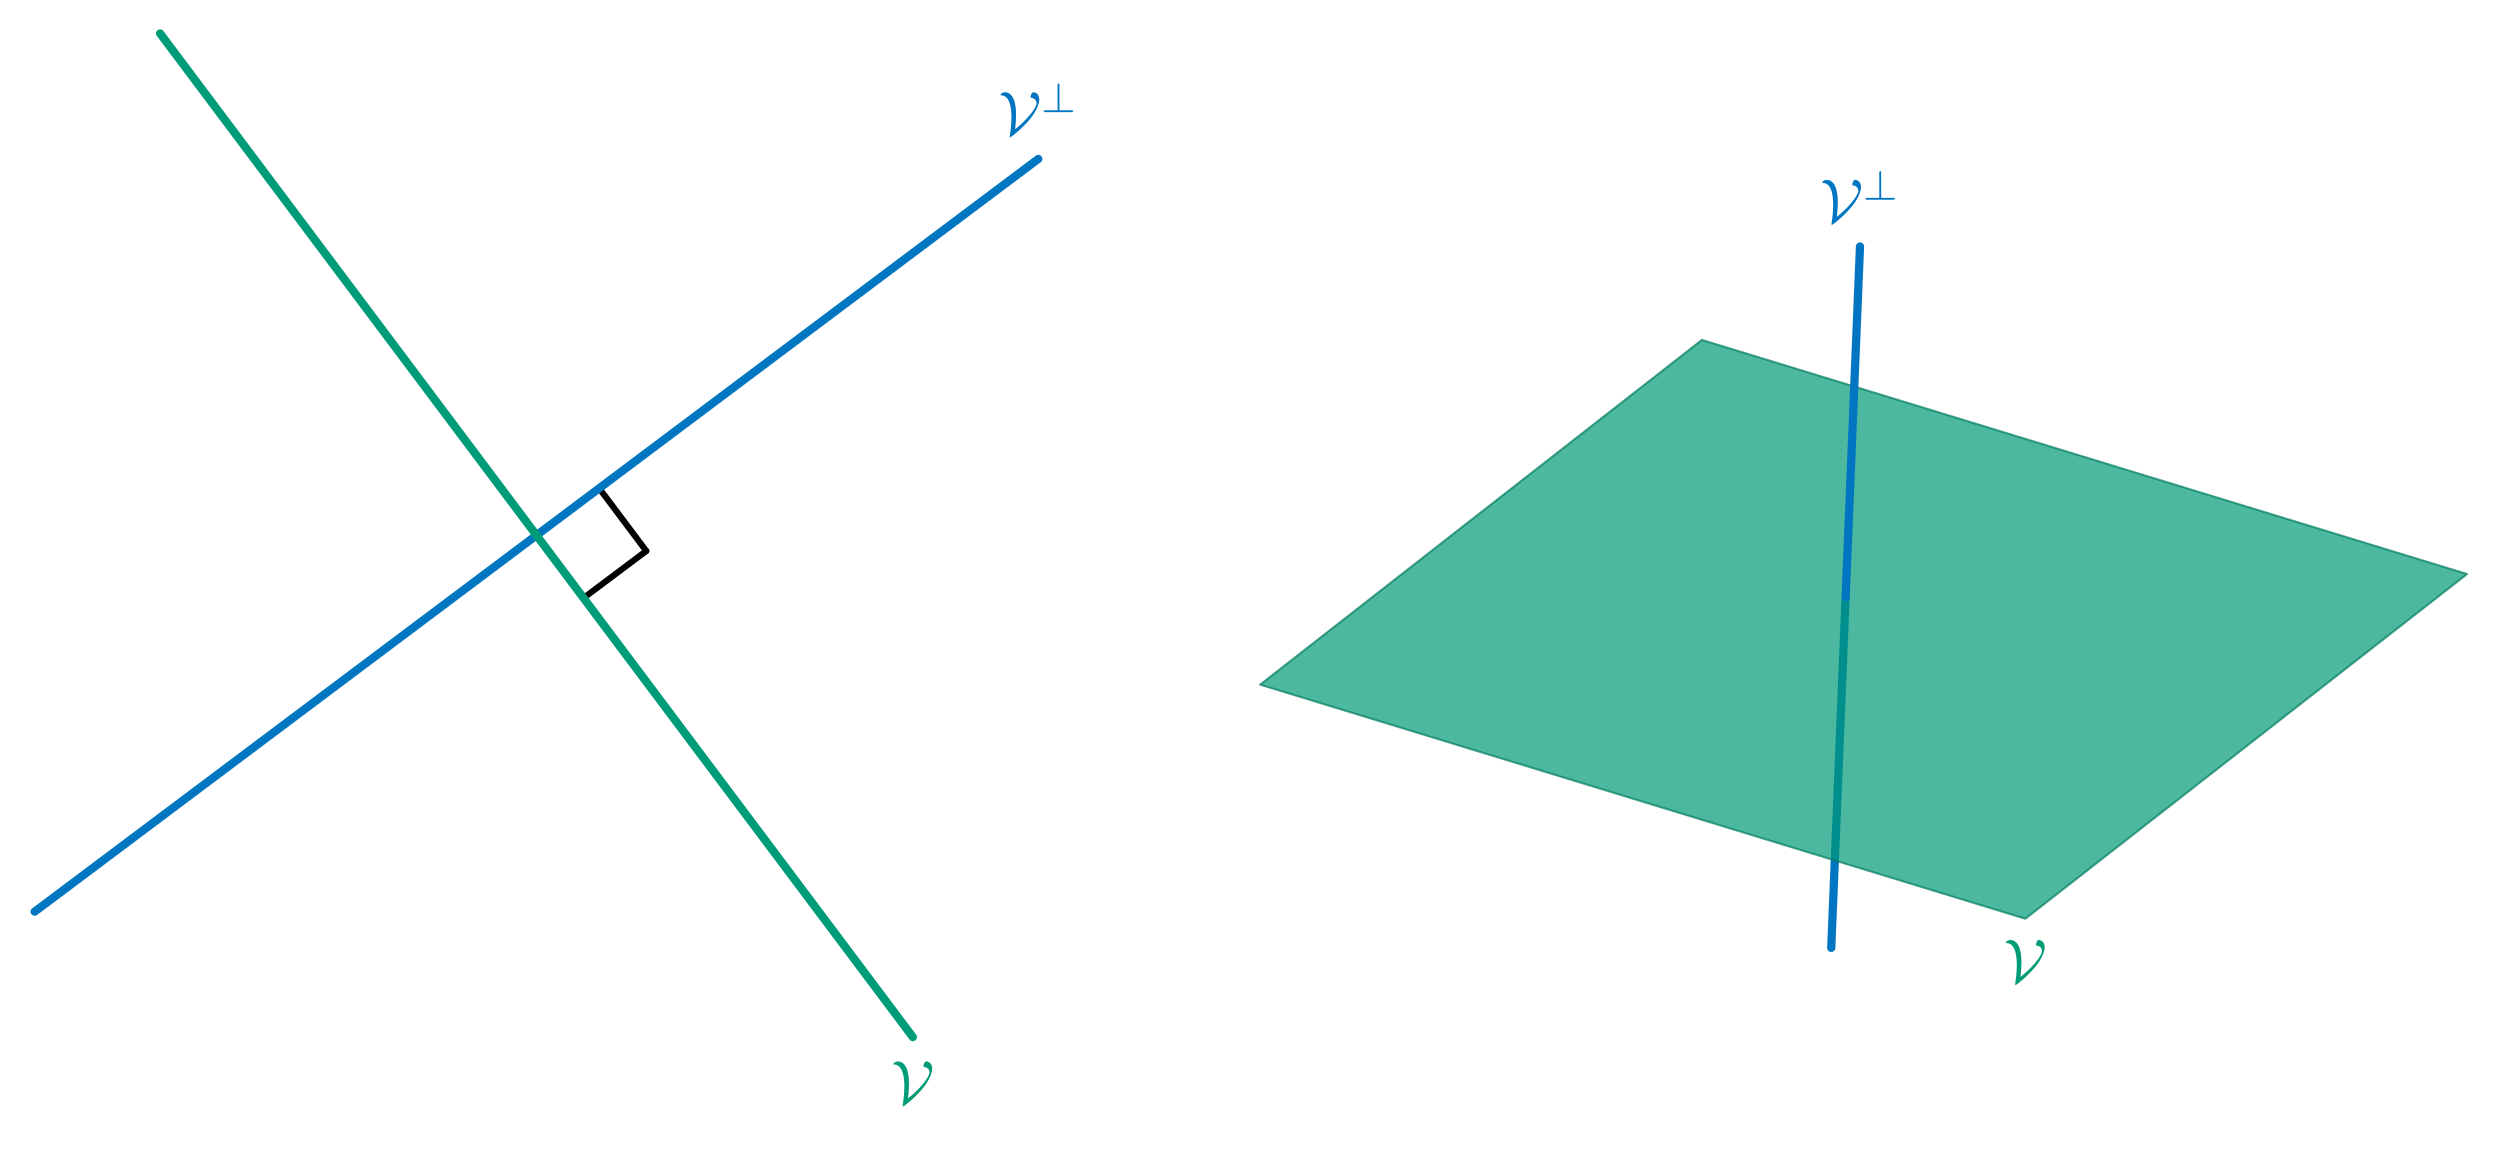
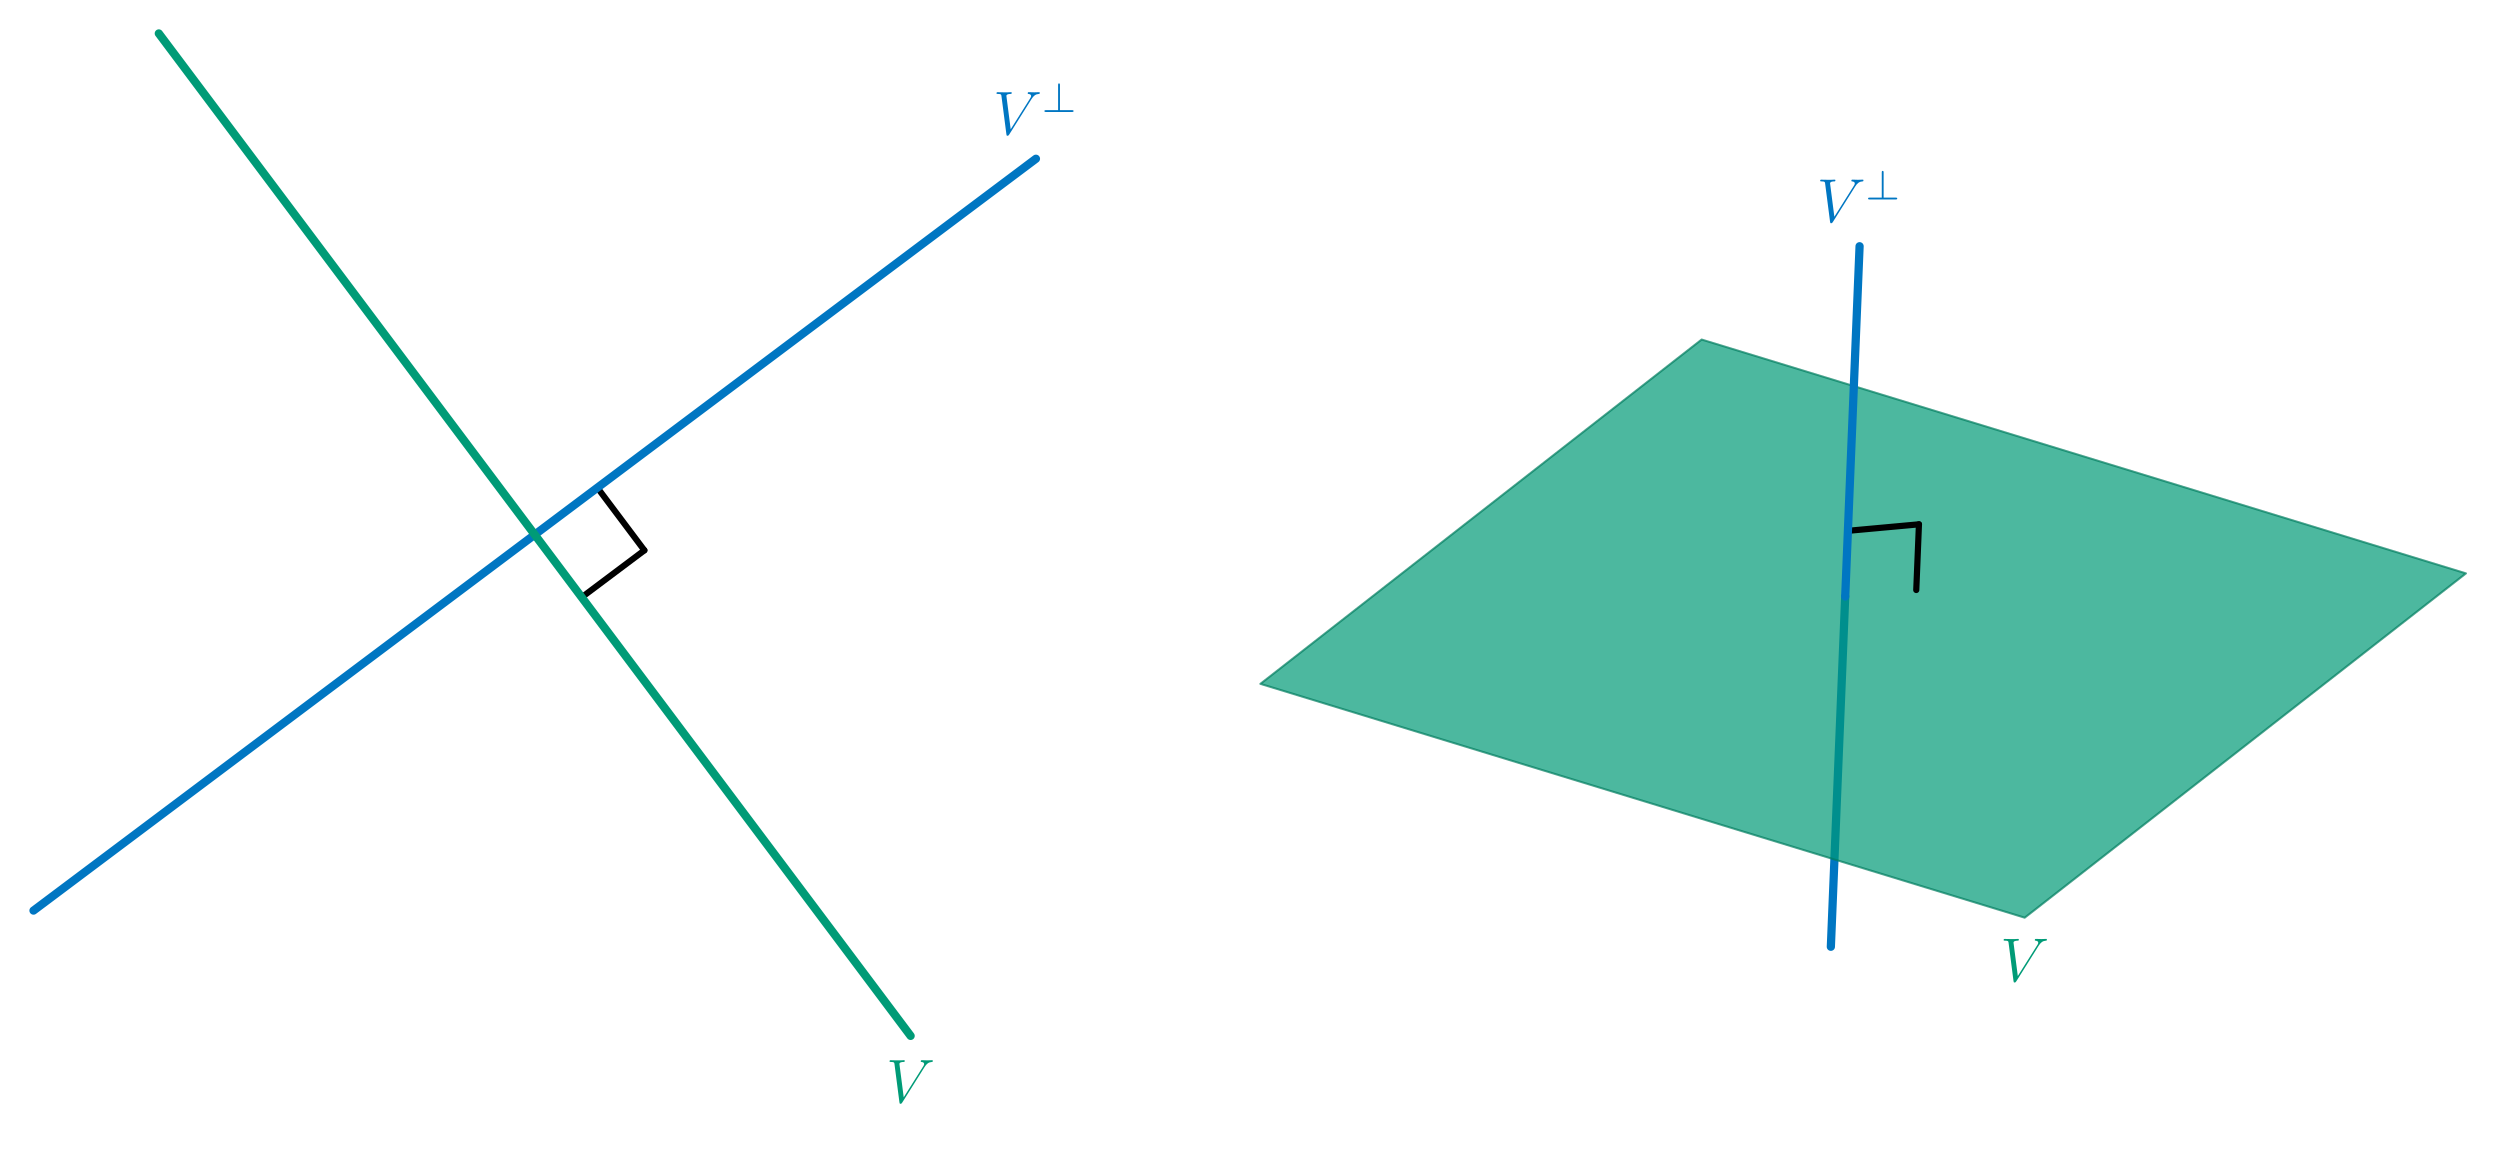
- <svg xmlns="http://www.w3.org/2000/svg" xmlns:xlink="http://www.w3.org/1999/xlink" width="481.536pt" height="222.576pt" viewBox="0 0 481.536 222.576" version="1.2">
+ <svg xmlns="http://www.w3.org/2000/svg" xmlns:xlink="http://www.w3.org/1999/xlink" width="482.095pt" height="222.576pt" viewBox="0 0 482.095 222.576" version="1.2">
  <defs>
    <g>
      <symbol overflow="visible" id="glyph0-0">
        <path style="stroke:none;" d="" />
      </symbol>
      <symbol overflow="visible" id="glyph0-1">
-         <path style="stroke:none;" d="M 3.219 -1.031 C 3.406 -2.5 3.406 -3.562 3.406 -3.75 C 3.406 -4.594 3.406 -8.156 1.234 -8.156 C 0.828 -8.156 0.406 -7.812 0.406 -7.656 C 0.406 -7.562 0.469 -7.562 0.625 -7.562 C 2.375 -7.406 2.516 -4.672 2.516 -3.312 C 2.516 -2.109 2.359 -0.688 2.219 0.125 C 2.203 0.266 2.203 0.281 2.203 0.328 C 2.203 0.391 2.203 0.531 2.281 0.531 C 2.406 0.531 5.297 -1.672 6.812 -3.969 C 7.422 -4.906 7.875 -5.969 7.875 -6.766 C 7.875 -7.781 7.203 -8.156 6.719 -8.156 C 6.375 -8.156 6.203 -7.406 6.203 -7.25 C 6.203 -7.062 6.266 -7.062 6.406 -7.062 C 7.203 -6.953 7.359 -6.328 7.359 -6.047 C 7.359 -5.078 5.281 -2.625 3.219 -1.031 Z M 3.219 -1.031 " />
+         <path style="stroke:none;" d="M 7.391 -6.828 C 7.797 -7.469 8.172 -7.766 8.781 -7.812 C 8.891 -7.812 8.984 -7.812 8.984 -8.031 C 8.984 -8.078 8.969 -8.156 8.859 -8.156 C 8.641 -8.156 8.125 -8.125 7.922 -8.125 C 7.562 -8.125 7.203 -8.156 6.875 -8.156 C 6.781 -8.156 6.656 -8.156 6.656 -7.922 C 6.656 -7.812 6.766 -7.812 6.812 -7.812 C 7.266 -7.766 7.312 -7.562 7.312 -7.406 C 7.312 -7.234 7.141 -6.953 7.125 -6.953 L 3.375 -1 L 2.547 -7.438 C 2.547 -7.781 3.156 -7.812 3.297 -7.812 C 3.469 -7.812 3.578 -7.812 3.578 -8.031 C 3.578 -8.156 3.453 -8.156 3.422 -8.156 C 3.219 -8.156 2.969 -8.125 2.766 -8.125 L 2.094 -8.125 C 1.234 -8.125 0.875 -8.156 0.859 -8.156 C 0.781 -8.156 0.641 -8.156 0.641 -7.938 C 0.641 -7.812 0.734 -7.812 0.922 -7.812 C 1.531 -7.812 1.562 -7.703 1.594 -7.406 L 2.547 -0.031 C 2.594 0.219 2.594 0.25 2.75 0.25 C 2.906 0.25 2.953 0.219 3.078 0.031 Z M 7.391 -6.828 " />
      </symbol>
      <symbol overflow="visible" id="glyph1-0">
        <path style="stroke:none;" d="" />
      </symbol>
      <symbol overflow="visible" id="glyph1-1">
        <path style="stroke:none;" d="M 3.469 -5.219 C 3.469 -5.344 3.469 -5.516 3.281 -5.516 C 3.109 -5.516 3.109 -5.344 3.109 -5.203 L 3.109 -0.359 L 0.781 -0.359 C 0.641 -0.359 0.469 -0.359 0.469 -0.188 C 0.469 0 0.641 0 0.781 0 L 5.797 0 C 5.922 0 6.094 0 6.094 -0.188 C 6.094 -0.359 5.922 -0.359 5.797 -0.359 L 3.469 -0.359 Z M 3.469 -5.219 " />
      </symbol>
    </g>
    <clipPath id="clip1">
-       <path d="M 0.227 8 L 223 8 L 223 199 L 0.227 199 Z M 0.227 8 " />
+       <path d="M 0.008 8 L 223 8 L 223 199 L 0.008 199 Z M 0.008 8 " />
    </clipPath>
    <clipPath id="clip2">
      <path d="M 8 0 L 199 0 L 199 222.152 L 8 222.152 Z M 8 0 " />
    </clipPath>
  </defs>
  <g id="surface1">
-     <path style="fill:none;stroke-width:1.196;stroke-linecap:round;stroke-linejoin:miter;stroke:rgb(0%,0%,0%);stroke-opacity:1;stroke-miterlimit:10;" d="M 121.045 118.02 L 130.125 105.915 " transform="matrix(0.998099,0,0,-0.998099,-5.401056,211.8385)" />
-     <path style="fill:none;stroke-width:1.196;stroke-linecap:round;stroke-linejoin:miter;stroke:rgb(0%,0%,0%);stroke-opacity:1;stroke-miterlimit:10;" d="M 118.02 96.835 L 130.125 105.915 " transform="matrix(0.998099,0,0,-0.998099,-5.401056,211.8385)" />
+     <path style="fill:none;stroke-width:1.196;stroke-linecap:round;stroke-linejoin:miter;stroke:rgb(0%,0%,0%);stroke-opacity:1;stroke-miterlimit:10;" d="M 121.046 118.02 L 130.126 105.915 " transform="matrix(0.998099,0,0,-0.998099,-5.620605,211.8385)" />
+     <path style="fill:none;stroke-width:1.196;stroke-linecap:round;stroke-linejoin:miter;stroke:rgb(0%,0%,0%);stroke-opacity:1;stroke-miterlimit:10;" d="M 118.021 96.835 L 130.126 105.915 " transform="matrix(0.998099,0,0,-0.998099,-5.620605,211.8385)" />
    <g clip-path="url(#clip1)" clip-rule="nonzero">
-       <path style="fill:none;stroke-width:1.594;stroke-linecap:round;stroke-linejoin:miter;stroke:rgb(0%,46.274%,76.076%);stroke-opacity:1;stroke-miterlimit:10;" d="M 12.104 36.314 L 205.777 181.57 " transform="matrix(0.998099,0,0,-0.998099,-5.401056,211.8385)" />
+       <path style="fill:none;stroke-width:1.594;stroke-linecap:round;stroke-linejoin:miter;stroke:rgb(0%,46.274%,76.076%);stroke-opacity:1;stroke-miterlimit:10;" d="M 12.105 36.314 L 205.777 181.57 " transform="matrix(0.998099,0,0,-0.998099,-5.620605,211.8385)" />
    </g>
    <g style="fill:rgb(0%,46.274%,76.076%);fill-opacity:1;">
-       <use xlink:href="#glyph0-1" x="192.3" y="25.928" />
+       <use xlink:href="#glyph0-1" x="191.524" y="25.928" />
    </g>
    <g style="fill:rgb(0%,46.274%,76.076%);fill-opacity:1;">
-       <use xlink:href="#glyph1-1" x="200.594" y="21.597" />
+       <use xlink:href="#glyph1-1" x="200.932" y="21.597" />
    </g>
    <g clip-path="url(#clip2)" clip-rule="nonzero">
-       <path style="fill:none;stroke-width:1.594;stroke-linecap:round;stroke-linejoin:miter;stroke:rgb(0%,60.782%,46.666%);stroke-opacity:1;stroke-miterlimit:10;" d="M 36.314 205.777 L 181.571 12.104 " transform="matrix(0.998099,0,0,-0.998099,-5.401056,211.8385)" />
+       <path style="fill:none;stroke-width:1.594;stroke-linecap:round;stroke-linejoin:miter;stroke:rgb(0%,60.782%,46.666%);stroke-opacity:1;stroke-miterlimit:10;" d="M 36.315 205.777 L 181.567 12.104 " transform="matrix(0.998099,0,0,-0.998099,-5.620605,211.8385)" />
    </g>
    <g style="fill:rgb(0%,60.782%,46.666%);fill-opacity:1;">
-       <use xlink:href="#glyph0-1" x="171.674" y="212.6" />
+       <use xlink:href="#glyph0-1" x="170.896" y="212.6" />
    </g>
-     <path style="fill:none;stroke-width:1.594;stroke-linecap:round;stroke-linejoin:miter;stroke:rgb(0%,46.274%,76.076%);stroke-opacity:1;stroke-miterlimit:10;" d="M 31.209 4.681 L 28.434 -62.991 " transform="matrix(0.998099,0,0,-0.998099,324.3428,119.699)" />
-     <path style="fill-rule:nonzero;fill:rgb(0%,60.782%,46.666%);fill-opacity:0.7;stroke-width:0.399;stroke-linecap:butt;stroke-linejoin:round;stroke:rgb(0%,48.624%,37.331%);stroke-opacity:0.7;stroke-miterlimit:10;" d="M 3.468 54.326 L -81.783 -12.199 L 65.884 -57.375 L 151.136 9.146 Z M 3.468 54.326 " transform="matrix(0.998099,0,0,-0.998099,324.3428,119.699)" />
+     <path style="fill:none;stroke-width:1.594;stroke-linecap:round;stroke-linejoin:miter;stroke:rgb(0%,46.274%,76.076%);stroke-opacity:1;stroke-miterlimit:10;" d="M 31.207 4.681 L 28.432 -62.991 " transform="matrix(0.998099,0,0,-0.998099,324.6802,119.699)" />
+     <path style="fill-rule:nonzero;fill:rgb(0%,60.782%,46.666%);fill-opacity:0.7;stroke-width:0.399;stroke-linecap:butt;stroke-linejoin:round;stroke:rgb(0%,48.624%,37.331%);stroke-opacity:0.7;stroke-miterlimit:10;" d="M 3.467 54.326 L -81.785 -12.199 L 65.883 -57.375 L 151.135 9.146 Z M 3.467 54.326 " transform="matrix(0.998099,0,0,-0.998099,324.6802,119.699)" />
    <g style="fill:rgb(0%,60.782%,46.666%);fill-opacity:1;">
-       <use xlink:href="#glyph0-1" x="385.953" y="189.212" />
+       <use xlink:href="#glyph0-1" x="385.734" y="189.212" />
    </g>
-     <path style="fill:none;stroke-width:1.594;stroke-linecap:round;stroke-linejoin:miter;stroke:rgb(0%,46.274%,76.076%);stroke-opacity:1;stroke-miterlimit:10;" d="M 31.209 4.681 L 33.984 72.352 " transform="matrix(0.998099,0,0,-0.998099,324.3428,119.699)" />
+     <path style="fill:none;stroke-width:1.196;stroke-linecap:round;stroke-linejoin:miter;stroke:rgb(0%,0%,0%);stroke-opacity:1;stroke-miterlimit:10;" d="M 44.933 5.937 L 45.453 18.625 " transform="matrix(0.998099,0,0,-0.998099,324.6802,119.699)" />
+     <path style="fill:none;stroke-width:1.196;stroke-linecap:round;stroke-linejoin:miter;stroke:rgb(0%,0%,0%);stroke-opacity:1;stroke-miterlimit:10;" d="M 31.728 17.369 L 45.453 18.625 " transform="matrix(0.998099,0,0,-0.998099,324.6802,119.699)" />
+     <path style="fill:none;stroke-width:1.594;stroke-linecap:round;stroke-linejoin:miter;stroke:rgb(0%,46.274%,76.076%);stroke-opacity:1;stroke-miterlimit:10;" d="M 31.207 4.681 L 33.982 72.352 " transform="matrix(0.998099,0,0,-0.998099,324.6802,119.699)" />
    <g style="fill:rgb(0%,46.274%,76.076%);fill-opacity:1;">
-       <use xlink:href="#glyph0-1" x="350.578" y="42.795" />
+       <use xlink:href="#glyph0-1" x="350.358" y="42.795" />
    </g>
    <g style="fill:rgb(0%,46.274%,76.076%);fill-opacity:1;">
-       <use xlink:href="#glyph1-1" x="358.871" y="38.466" />
+       <use xlink:href="#glyph1-1" x="359.766" y="38.466" />
    </g>
  </g>
</svg>
